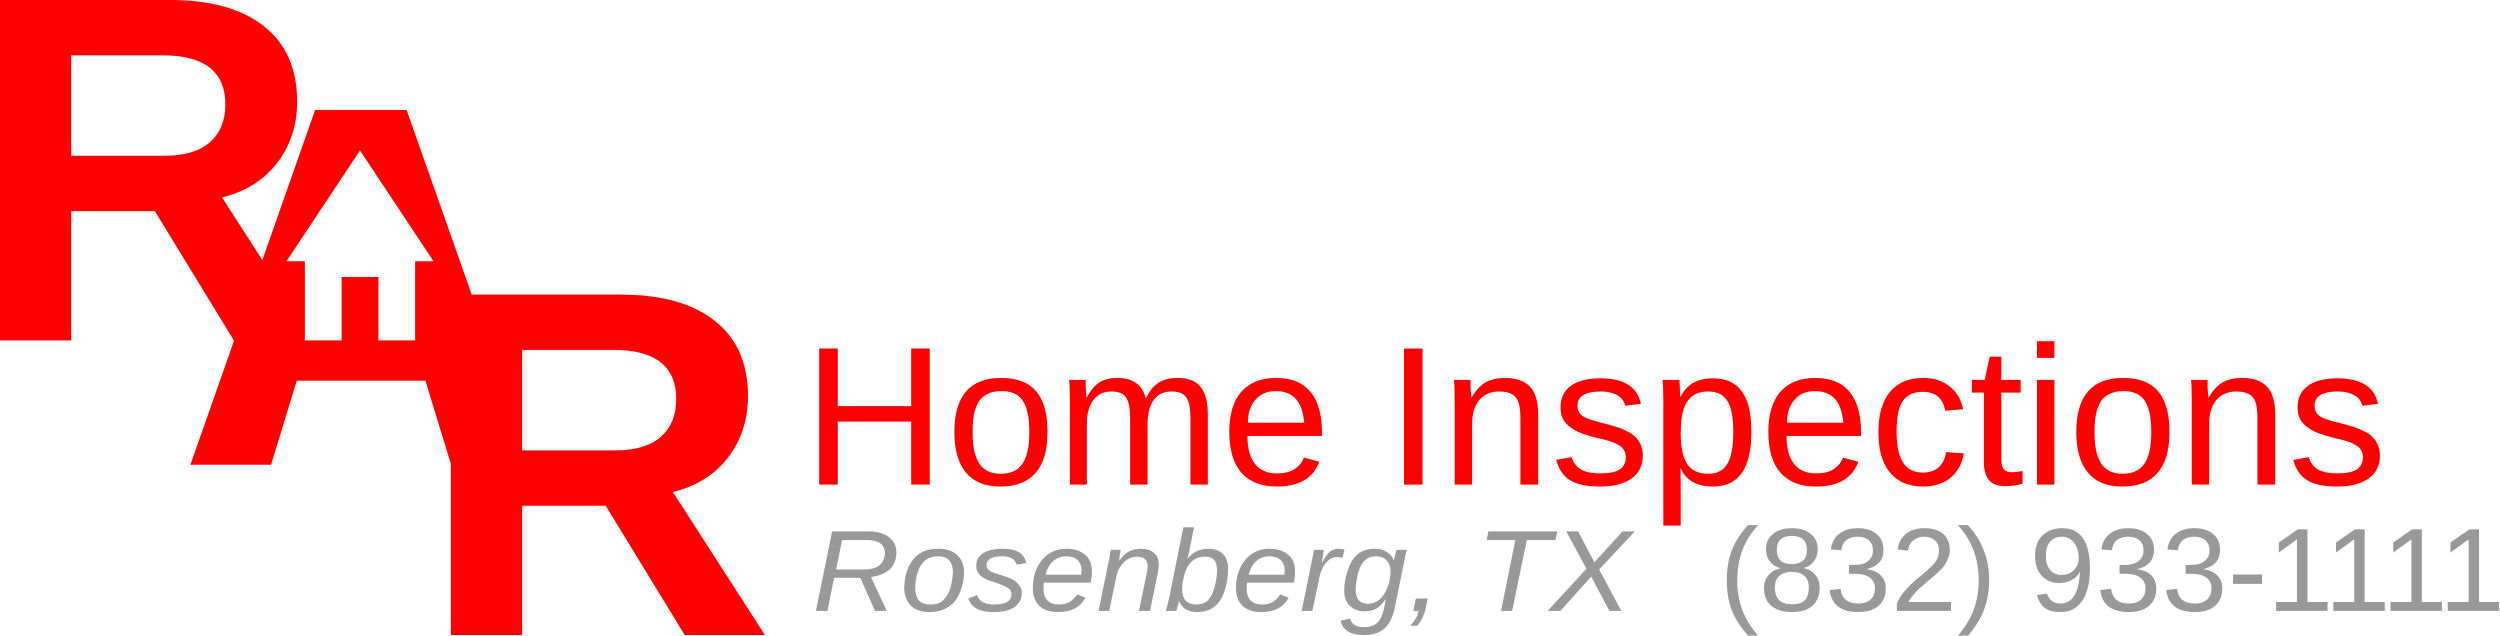
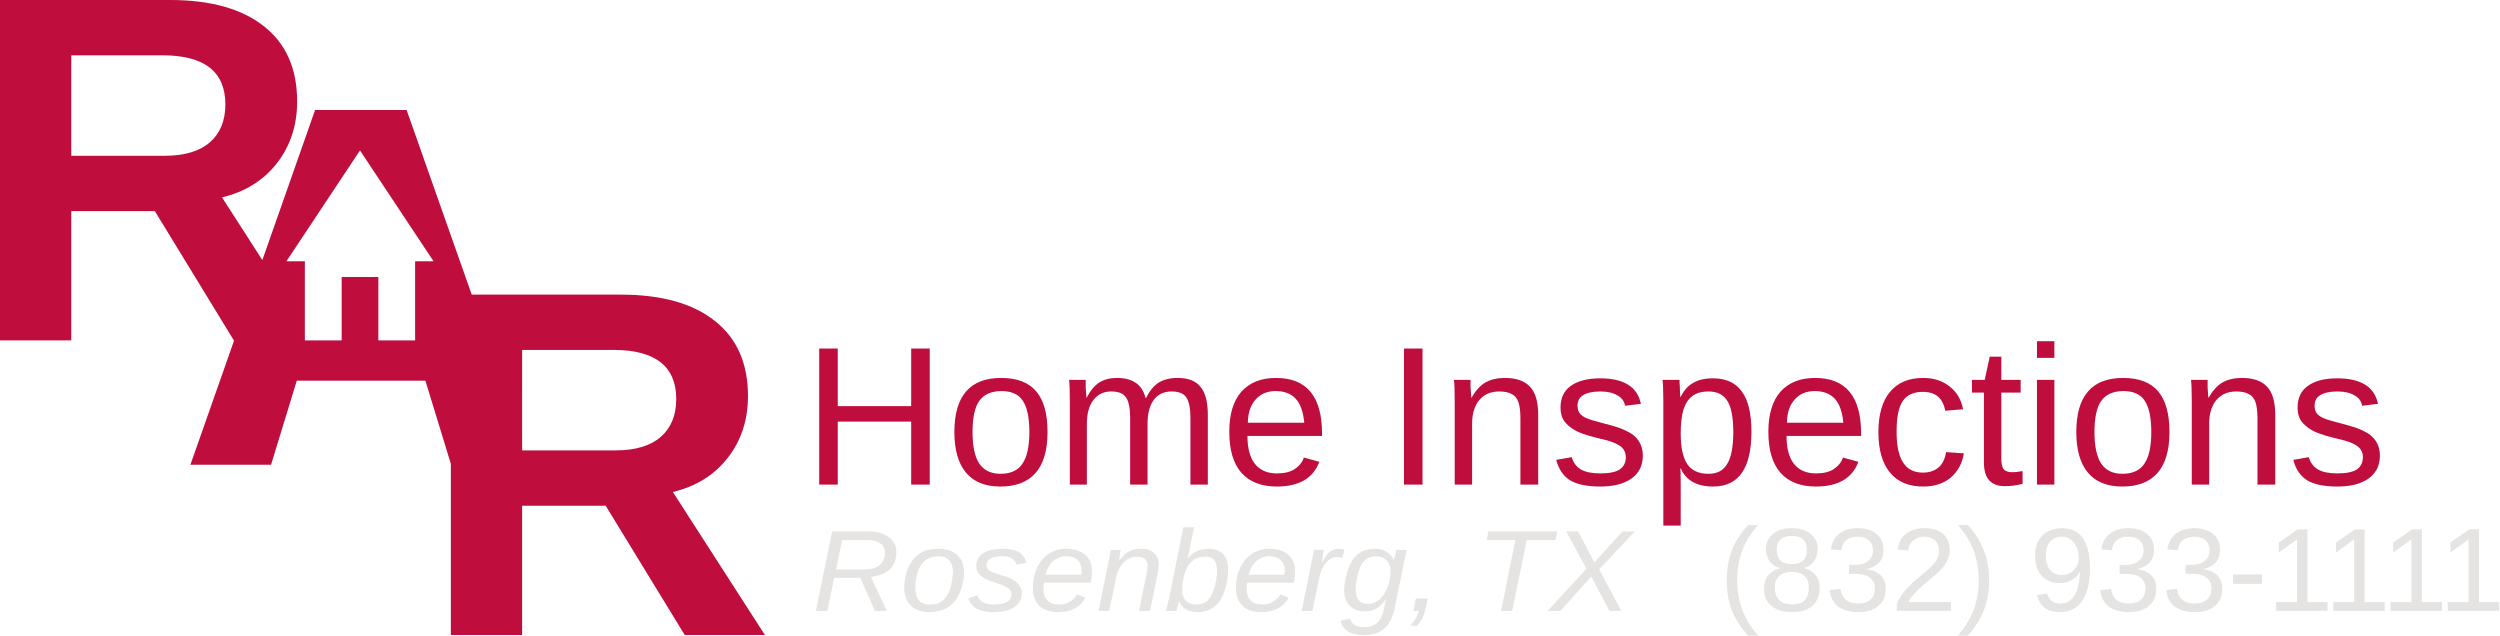
<svg xmlns="http://www.w3.org/2000/svg" width="82.526mm" height="20.978mm" viewBox="0 0 82.526 20.978" version="1.1" id="svg163">
  <defs id="defs160" />
  <g id="layer1" transform="translate(-49.77983,-126.0755)">
    <g id="layer1-5" transform="matrix(0.8165555,0,0,0.8165555,49.33965,120.335)">
-       <path id="path148899" style="font-size:20px;line-height:1.25;font-family:Arimo;-inkscape-font-specification:'Arimo, @wght=700';font-variation-settings:'wght' 700;fill:#ff0000" d="M 0.539,7.03 V 20.79 H 3.42 v -5.225 h 3.379 l 3.193,5.225 h 0.012 l -1.768,5.029 h 3.26 l 1.041,-3.4 h 5.199 l 1.029,3.361 V 32.7 h 2.881 v -5.225 h 3.379 L 28.219,32.7 h 3.242 l -3.721,-5.781 c 0.931,-0.221 1.67,-0.68 2.217,-1.377 0.547,-0.703 0.82,-1.536 0.82,-2.5 0,-1.322 -0.446,-2.334 -1.338,-3.037 -0.892,-0.71 -2.158,-1.064 -3.799,-1.064 h -6.031 L 16.977,11.477 H 13.277 L 11.145,17.544 9.514,15.009 c 0.931,-0.221 1.67,-0.68 2.217,-1.377 0.547,-0.703 0.82,-1.536 0.82,-2.5 0,-1.322 -0.446,-2.334 -1.338,-3.037 C 10.321,7.385 9.055,7.03 7.414,7.03 Z M 3.42,9.266 h 3.691 c 0.846,0 1.481,0.166 1.904,0.498 0.423,0.332 0.635,0.827 0.635,1.484 0,0.658 -0.208,1.169 -0.625,1.533 -0.417,0.365 -1.029,0.547 -1.836,0.547 H 3.42 Z m 11.672,3.846 2.973,4.479 h -0.744 v 3.199 h -1.486 v -2.561 h -1.484 v 2.561 H 12.863 v -3.199 h -0.744 z m 6.555,8.064 h 3.691 c 0.846,0 1.481,0.166 1.904,0.498 0.423,0.332 0.635,0.827 0.635,1.484 0,0.658 -0.208,1.169 -0.625,1.533 -0.417,0.365 -1.029,0.547 -1.836,0.547 h -3.77 z" />
-       <text xml:space="preserve" style="font-style:normal;font-variant:normal;font-weight:normal;font-stretch:normal;font-size:8px;line-height:1.25;font-family:Arimo;-inkscape-font-specification:'Arimo, @wght=700';font-variant-ligatures:normal;font-variant-caps:normal;font-variant-numeric:normal;font-variant-east-asian:normal;font-variation-settings:'wght' 700;fill:#ff0000" x="33" y="26.62" id="text981">
+       <path id="path148899" style="font-size:20px;line-height:1.25;font-family:Arimo;-inkscape-font-specification:'Arimo, @wght=700';font-variation-settings:'wght' 700;fill:#bf0d3e;fill-opacity:1" d="M 0.539,7.03 V 20.79 H 3.42 v -5.225 h 3.379 l 3.193,5.225 h 0.012 l -1.768,5.029 h 3.26 l 1.041,-3.4 h 5.199 l 1.029,3.361 V 32.7 h 2.881 v -5.225 h 3.379 L 28.219,32.7 h 3.242 l -3.721,-5.781 c 0.931,-0.221 1.67,-0.68 2.217,-1.377 0.547,-0.703 0.82,-1.536 0.82,-2.5 0,-1.322 -0.446,-2.334 -1.338,-3.037 -0.892,-0.71 -2.158,-1.064 -3.799,-1.064 h -6.031 L 16.977,11.477 H 13.277 L 11.145,17.544 9.514,15.009 c 0.931,-0.221 1.67,-0.68 2.217,-1.377 0.547,-0.703 0.82,-1.536 0.82,-2.5 0,-1.322 -0.446,-2.334 -1.338,-3.037 C 10.321,7.385 9.055,7.03 7.414,7.03 Z M 3.42,9.266 h 3.691 c 0.846,0 1.481,0.166 1.904,0.498 0.423,0.332 0.635,0.827 0.635,1.484 0,0.658 -0.208,1.169 -0.625,1.533 -0.417,0.365 -1.029,0.547 -1.836,0.547 H 3.42 Z m 11.672,3.846 2.973,4.479 h -0.744 v 3.199 h -1.486 v -2.561 h -1.484 v 2.561 H 12.863 v -3.199 h -0.744 z m 6.555,8.064 h 3.691 c 0.846,0 1.481,0.166 1.904,0.498 0.423,0.332 0.635,0.827 0.635,1.484 0,0.658 -0.208,1.169 -0.625,1.533 -0.417,0.365 -1.029,0.547 -1.836,0.547 h -3.77 z" />
+       <text xml:space="preserve" style="font-style:normal;font-variant:normal;font-weight:normal;font-stretch:normal;font-size:8px;line-height:1.25;font-family:Arimo;-inkscape-font-specification:'Arimo, @wght=700';font-variant-ligatures:normal;font-variant-caps:normal;font-variant-numeric:normal;font-variant-east-asian:normal;font-variation-settings:'wght' 700;fill:#bf0d3e;fill-opacity:1" x="33" y="26.62" id="text981">
        <tspan id="tspan979" x="33" y="26.62">Home Inspections</tspan>
      </text>
-       <text xml:space="preserve" style="font-style:italic;font-variant:normal;font-weight:normal;font-stretch:normal;font-size:4.8px;line-height:1.25;font-family:Arimo;-inkscape-font-specification:'Arimo, Italic';font-variant-ligatures:normal;font-variant-caps:normal;font-variant-numeric:normal;font-variant-east-asian:normal;fill:#999999;stroke-width:1.733" x="32.548" y="32.54" id="text21016" transform="scale(1.025555,0.9750818)">
-         <tspan id="tspan21014" x="32.548" y="32.54" style="font-style:italic;font-variant:normal;font-weight:normal;font-stretch:normal;font-size:4.8px;font-family:Arimo;-inkscape-font-specification:'Arimo, Italic';font-variant-ligatures:normal;font-variant-caps:normal;font-variant-numeric:normal;font-variant-east-asian:normal;fill:#999999;stroke-width:1.733">Rosenberg, TX</tspan>
+       <text xml:space="preserve" style="font-style:italic;font-variant:normal;font-weight:normal;font-stretch:normal;font-size:4.8px;line-height:1.25;font-family:Arimo;-inkscape-font-specification:'Arimo, Italic';font-variant-ligatures:normal;font-variant-caps:normal;font-variant-numeric:normal;font-variant-east-asian:normal;fill:#e5e4e2;stroke-width:1.733;fill-opacity:1" x="32.548" y="32.54" id="text21016" transform="scale(1.025555,0.9750818)">
+         <tspan id="tspan21014" x="32.548" y="32.54" style="font-style:italic;font-variant:normal;font-weight:normal;font-stretch:normal;font-size:4.8px;font-family:Arimo;-inkscape-font-specification:'Arimo, Italic';font-variant-ligatures:normal;font-variant-caps:normal;font-variant-numeric:normal;font-variant-east-asian:normal;fill:#e5e4e2;stroke-width:1.733;fill-opacity:1">Rosenberg, TX</tspan>
      </text>
-       <text xml:space="preserve" style="font-style:normal;font-variant:normal;font-weight:normal;font-stretch:normal;font-size:4.8px;line-height:1.25;font-family:Arimo;-inkscape-font-specification:'Arimo, Normal';font-variant-ligatures:normal;font-variant-caps:normal;font-variant-numeric:normal;font-variant-east-asian:normal;fill:#999999" x="70.052" y="31.727" id="text22900">
+       <text xml:space="preserve" style="font-style:normal;font-variant:normal;font-weight:normal;font-stretch:normal;font-size:4.8px;line-height:1.25;font-family:Arimo;-inkscape-font-specification:'Arimo, Normal';font-variant-ligatures:normal;font-variant-caps:normal;font-variant-numeric:normal;font-variant-east-asian:normal;fill:#e5e4e2;fill-opacity:1" x="70.052" y="31.727" id="text22900">
        <tspan id="tspan22898" x="70.052" y="31.727">(832) 933-1111</tspan>
      </text>
    </g>
  </g>
</svg>
